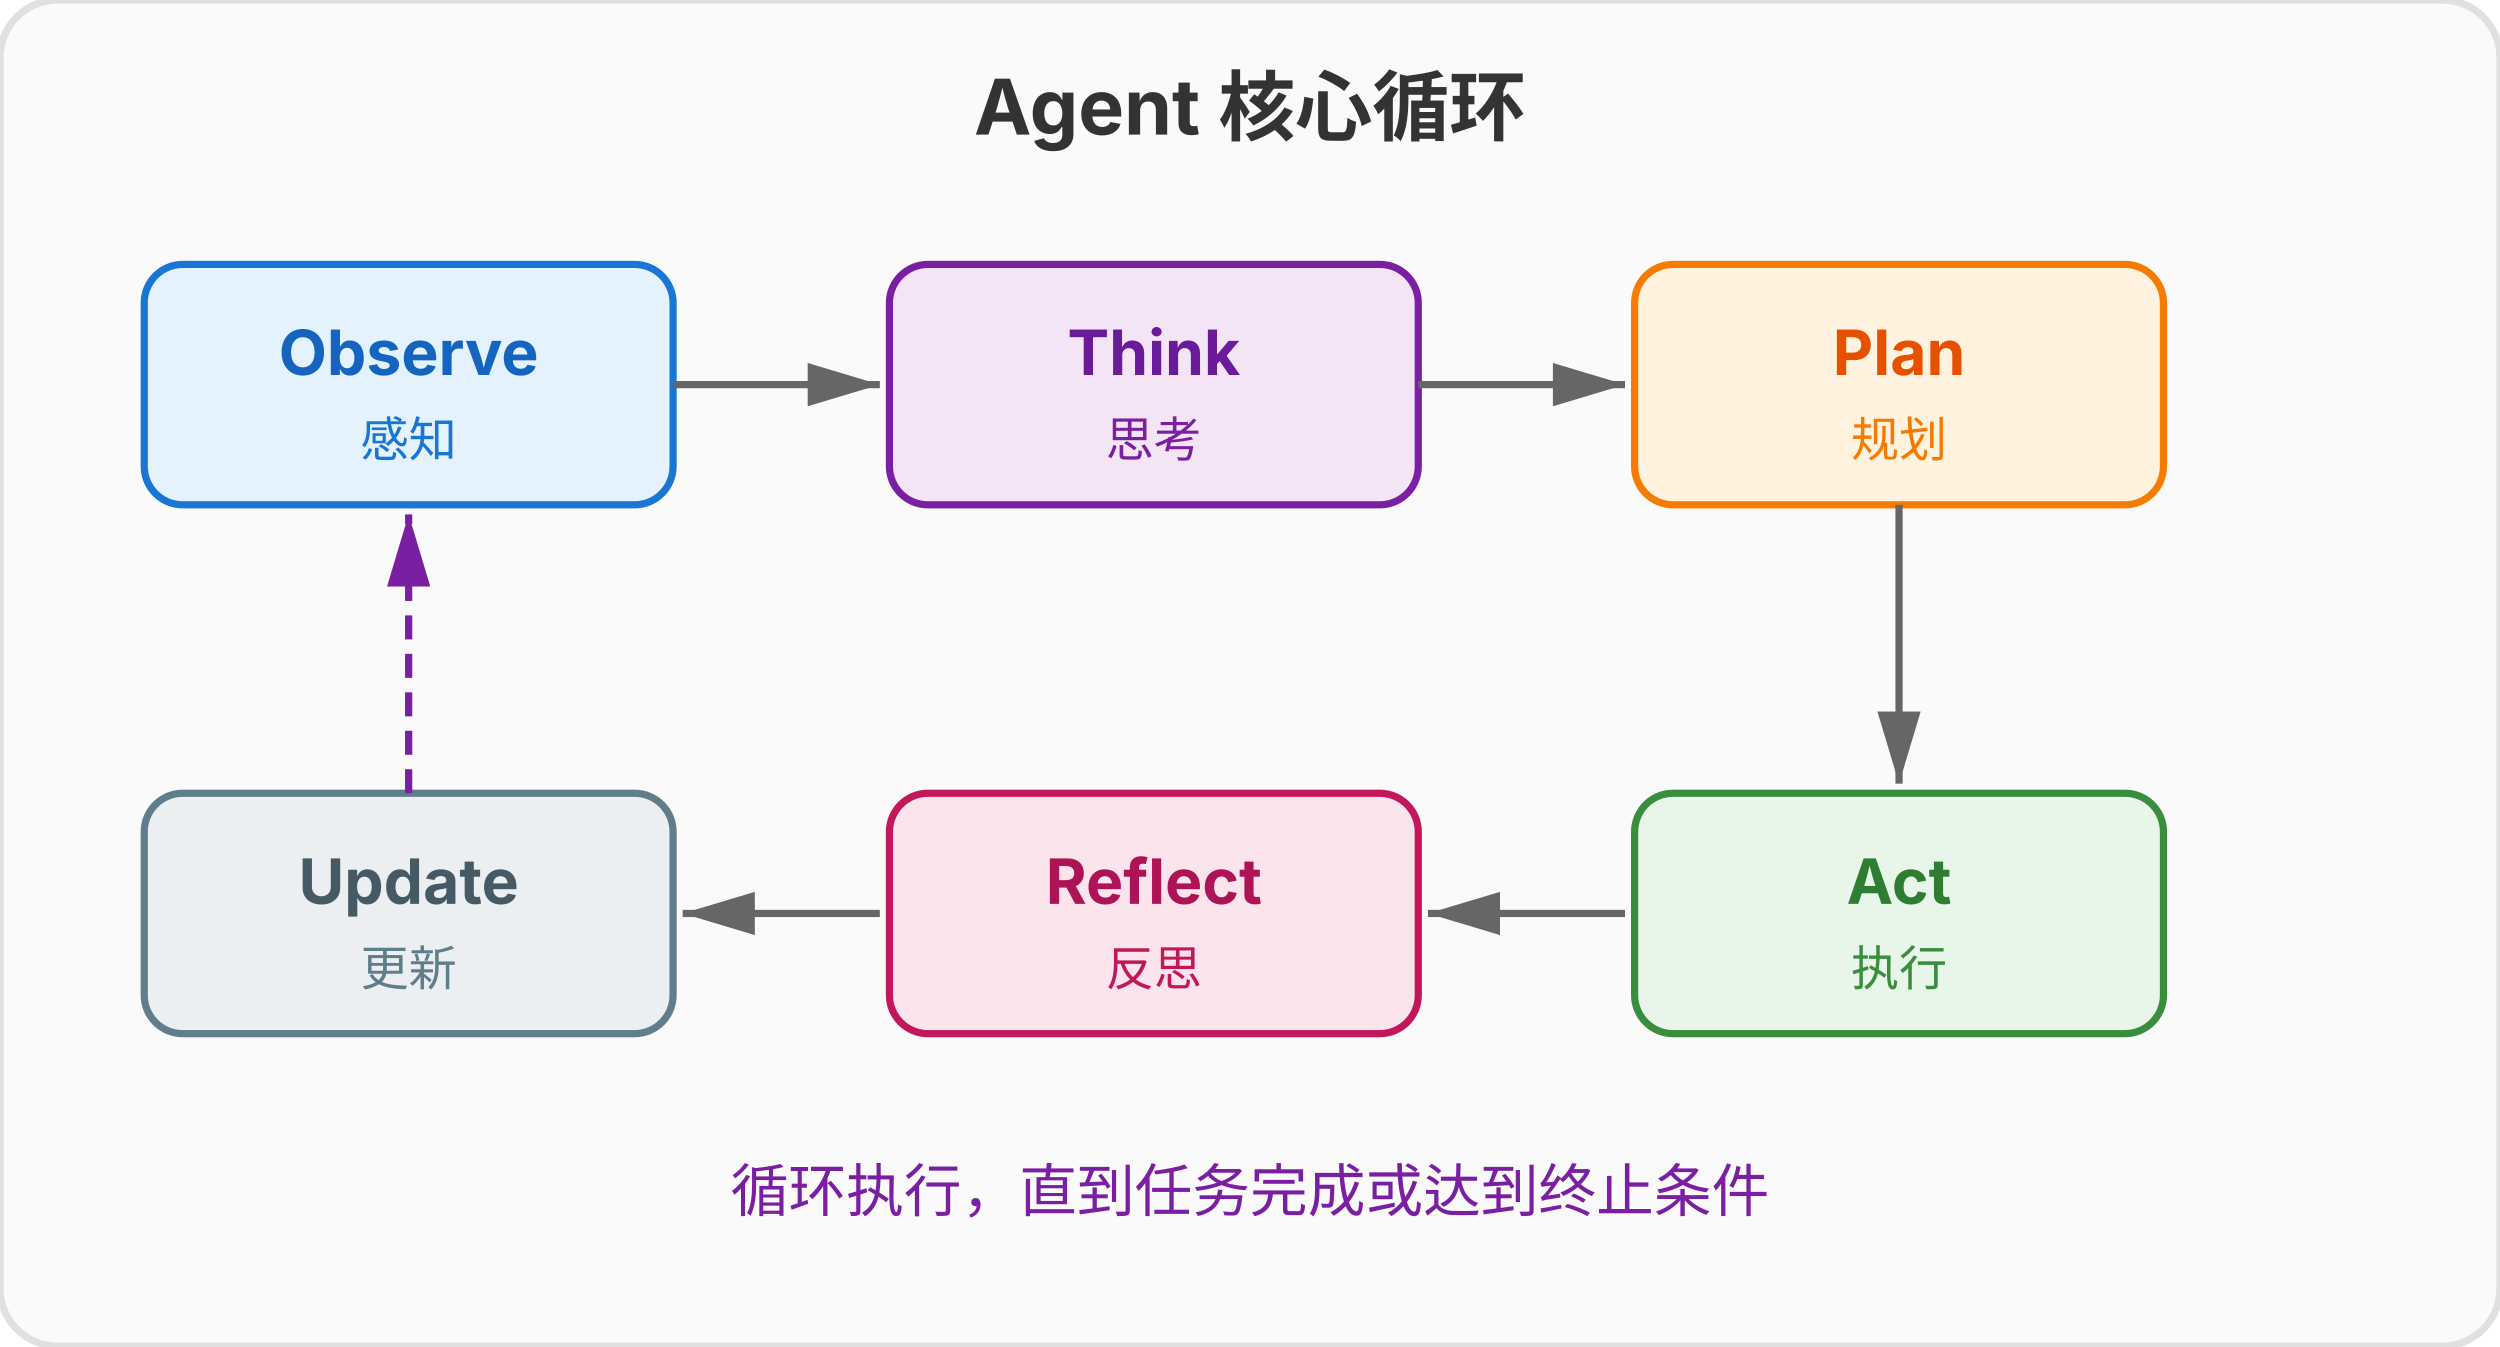
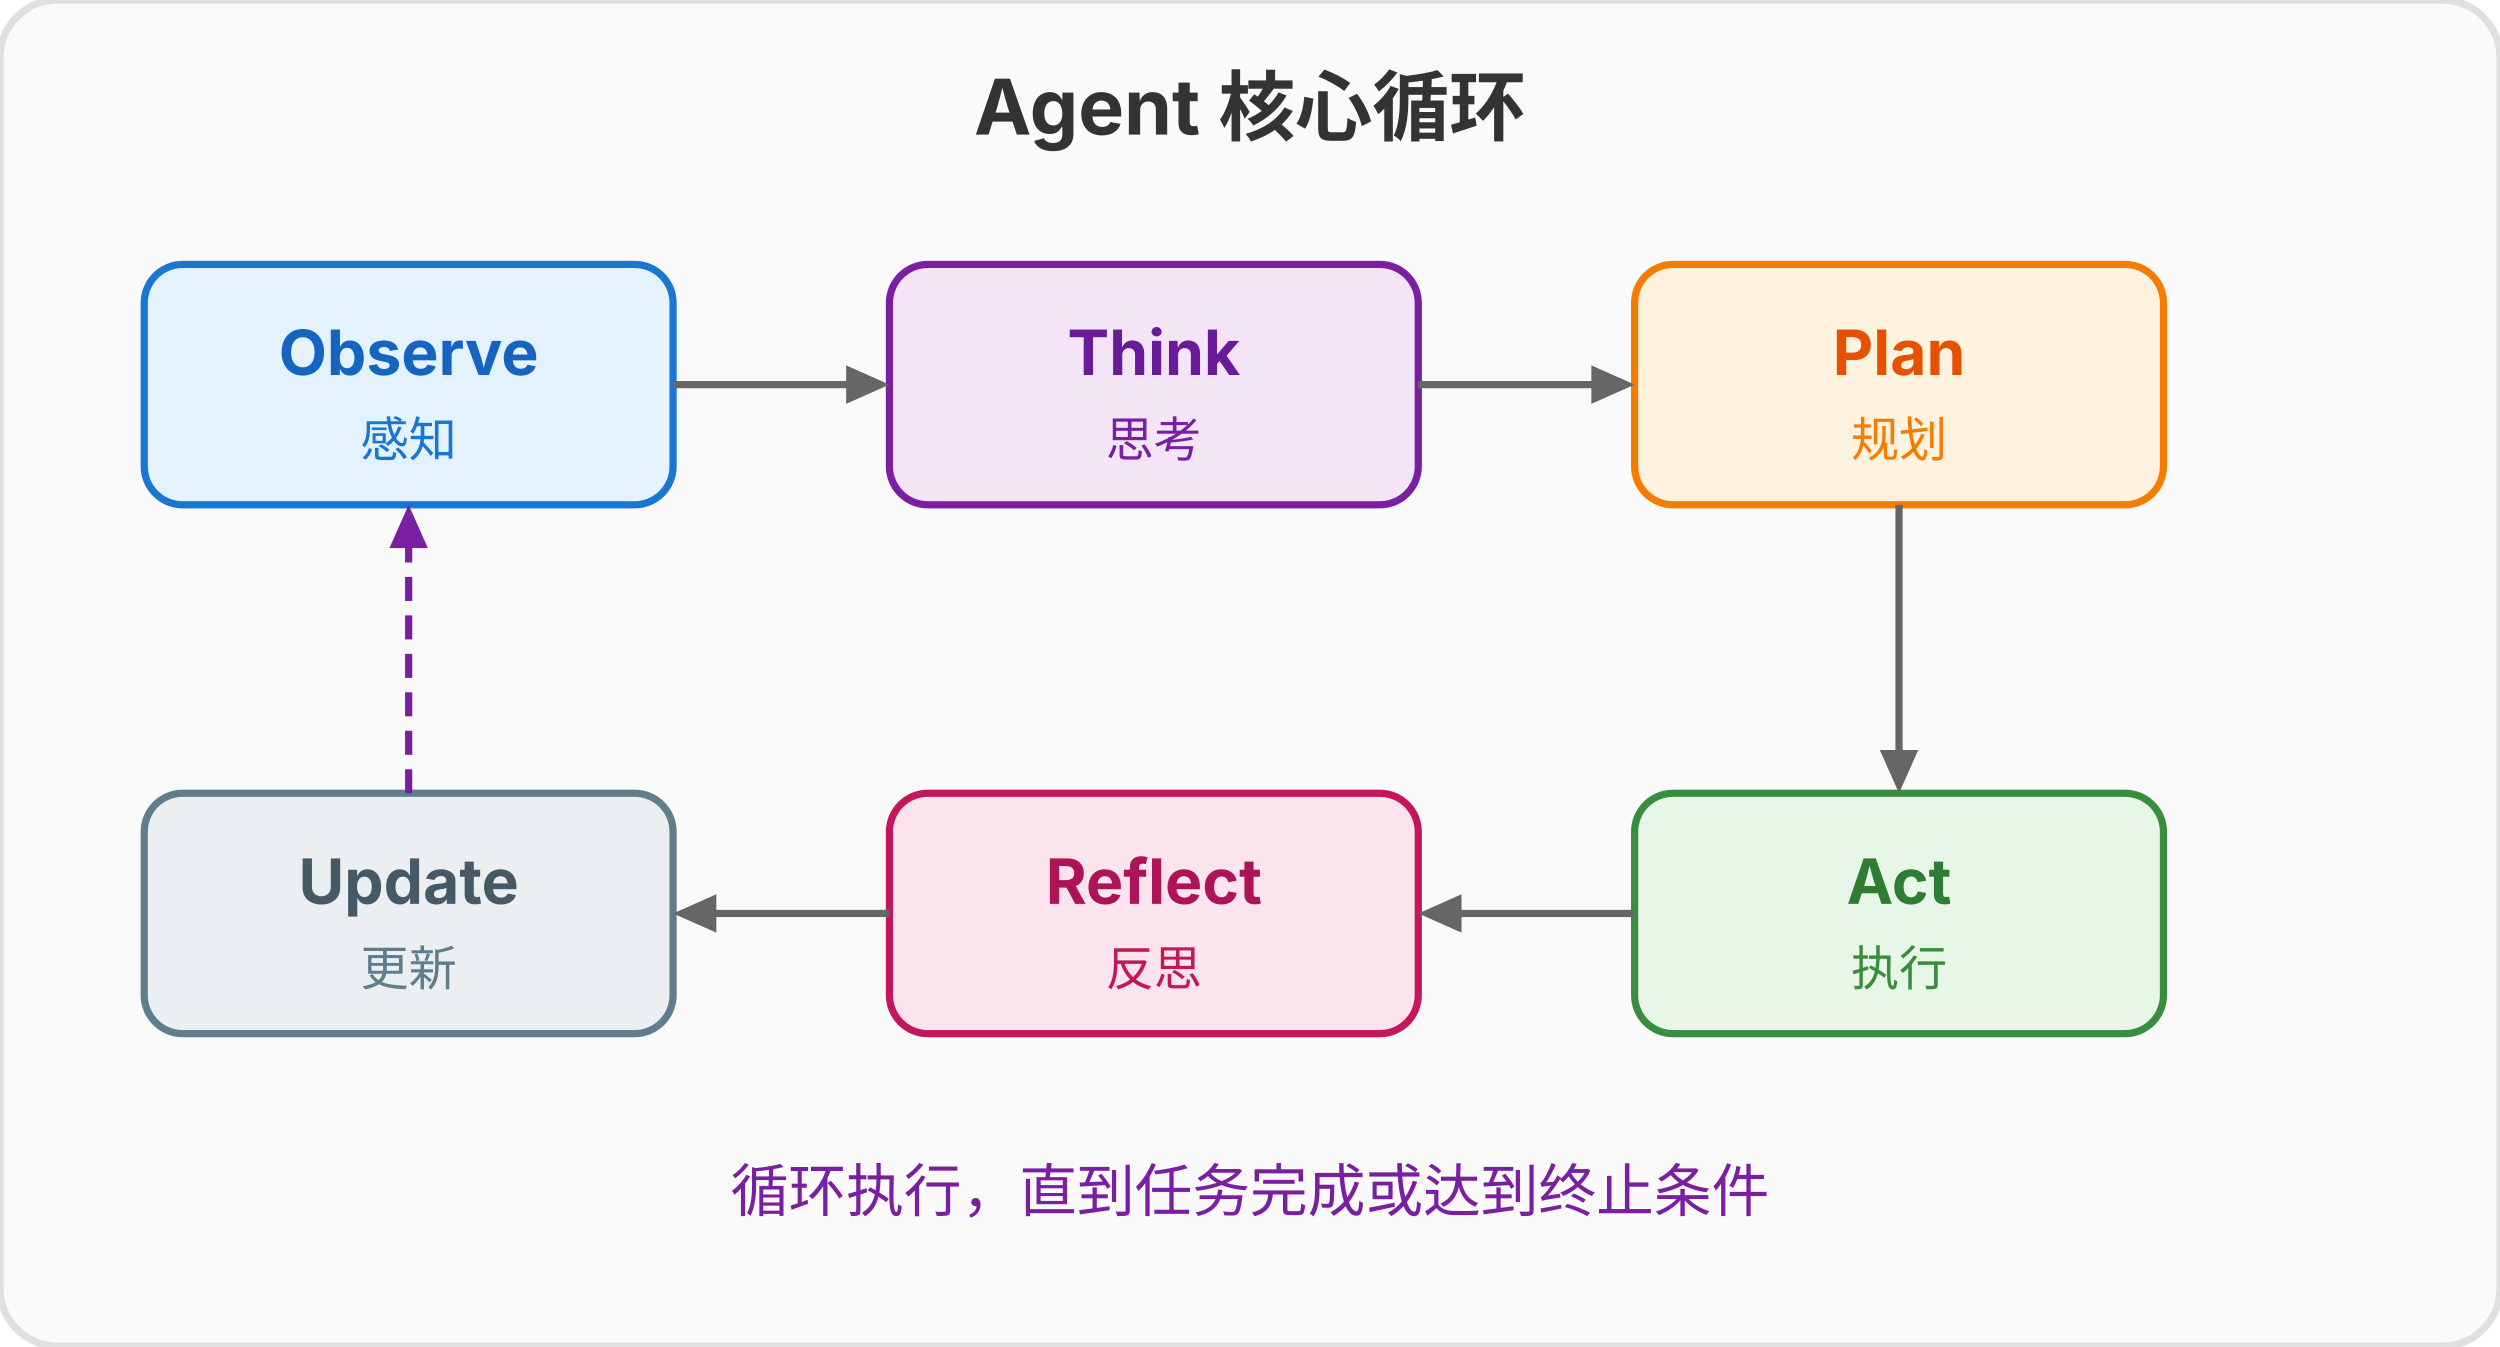
- <svg xmlns="http://www.w3.org/2000/svg" viewBox="0 0 520 280" font-family="-apple-system, 'Segoe UI', 'PingFang SC', 'Microsoft YaHei', sans-serif">
-   <defs>
-     <marker id="arrow" viewBox="0 0 10 6" refX="10" refY="3" markerWidth="10" markerHeight="6" orient="auto-start-reverse">
-       <path d="M0,0 L10,3 L0,6 Z" fill="#666" />
-     </marker>
-     <marker id="arrow-purple" viewBox="0 0 10 6" refX="10" refY="3" markerWidth="10" markerHeight="6" orient="auto-start-reverse">
-       <path d="M0,0 L10,3 L0,6 Z" fill="#7B1FA2" />
-     </marker>
-   </defs>
+ <svg xmlns="http://www.w3.org/2000/svg" viewBox="0 0 520 280" font-family="system-ui, -apple-system, 'PingFang SC', sans-serif">
  <rect width="520" height="280" rx="12" fill="#fafafa" stroke="#e0e0e0" stroke-width="1.5" />
  <text x="260" y="28" text-anchor="middle" font-size="16" font-weight="bold" fill="#333">Agent 核心循环</text>
  <rect x="30" y="55" width="110" height="50" rx="8" fill="#E3F2FD" stroke="#1976D2" stroke-width="1.5" />
  <text x="85" y="78" text-anchor="middle" font-size="13" font-weight="bold" fill="#1565C0">Observe</text>
  <text x="85" y="95" text-anchor="middle" font-size="10" fill="#1976D2">感知</text>
  <rect x="185" y="55" width="110" height="50" rx="8" fill="#F3E5F5" stroke="#7B1FA2" stroke-width="1.5" />
  <text x="240" y="78" text-anchor="middle" font-size="13" font-weight="bold" fill="#6A1B9A">Think</text>
  <text x="240" y="95" text-anchor="middle" font-size="10" fill="#7B1FA2">思考</text>
  <rect x="340" y="55" width="110" height="50" rx="8" fill="#FFF3E0" stroke="#F57C00" stroke-width="1.5" />
  <text x="395" y="78" text-anchor="middle" font-size="13" font-weight="bold" fill="#E65100">Plan</text>
  <text x="395" y="95" text-anchor="middle" font-size="10" fill="#F57C00">规划</text>
-   <line x1="140" y1="80" x2="183" y2="80" stroke="#666" stroke-width="1.5" marker-end="url(#arrow)" />
-   <line x1="295" y1="80" x2="338" y2="80" stroke="#666" stroke-width="1.5" marker-end="url(#arrow)" />
+   <line x1="140" y1="80" x2="179" y2="80" stroke="#666" stroke-width="1.5" />
+   <polygon points="176,76 185,80 176,84" fill="#666" />
+   <line x1="295" y1="80" x2="334" y2="80" stroke="#666" stroke-width="1.5" />
+   <polygon points="331,76 340,80 331,84" fill="#666" />
  <rect x="30" y="165" width="110" height="50" rx="8" fill="#ECEFF1" stroke="#607D8B" stroke-width="1.5" />
  <text x="85" y="188" text-anchor="middle" font-size="13" font-weight="bold" fill="#455A64">Update</text>
  <text x="85" y="205" text-anchor="middle" font-size="10" fill="#607D8B">更新</text>
  <rect x="185" y="165" width="110" height="50" rx="8" fill="#FCE4EC" stroke="#C2185B" stroke-width="1.5" />
  <text x="240" y="188" text-anchor="middle" font-size="13" font-weight="bold" fill="#AD1457">Reflect</text>
  <text x="240" y="205" text-anchor="middle" font-size="10" fill="#C2185B">反思</text>
  <rect x="340" y="165" width="110" height="50" rx="8" fill="#E8F5E9" stroke="#388E3C" stroke-width="1.5" />
  <text x="395" y="188" text-anchor="middle" font-size="13" font-weight="bold" fill="#2E7D32">Act</text>
  <text x="395" y="205" text-anchor="middle" font-size="10" fill="#388E3C">执行</text>
-   <line x1="338" y1="190" x2="297" y2="190" stroke="#666" stroke-width="1.5" marker-end="url(#arrow)" />
-   <line x1="183" y1="190" x2="142" y2="190" stroke="#666" stroke-width="1.5" marker-end="url(#arrow)" />
-   <line x1="395" y1="105" x2="395" y2="163" stroke="#666" stroke-width="1.5" marker-end="url(#arrow)" />
-   <line x1="85" y1="165" x2="85" y2="107" stroke="#7B1FA2" stroke-width="1.5" stroke-dasharray="5,3" marker-end="url(#arrow-purple)" />
+   <line x1="340" y1="190" x2="301" y2="190" stroke="#666" stroke-width="1.5" />
+   <polygon points="304,186 295,190 304,194" fill="#666" />
+   <line x1="185" y1="190" x2="146" y2="190" stroke="#666" stroke-width="1.5" />
+   <polygon points="149,186 140,190 149,194" fill="#666" />
+   <line x1="395" y1="105" x2="395" y2="159" stroke="#666" stroke-width="1.5" />
+   <polygon points="391,156 395,165 399,156" fill="#666" />
+   <line x1="85" y1="165" x2="85" y2="111" stroke="#7B1FA2" stroke-width="1.5" stroke-dasharray="5,3" />
+   <polygon points="81,114 85,105 89,114" fill="#7B1FA2" />
  <text x="260" y="252" text-anchor="middle" font-size="12" fill="#7B1FA2">循环执行，直到任务完成或达到终止条件</text>
</svg>
